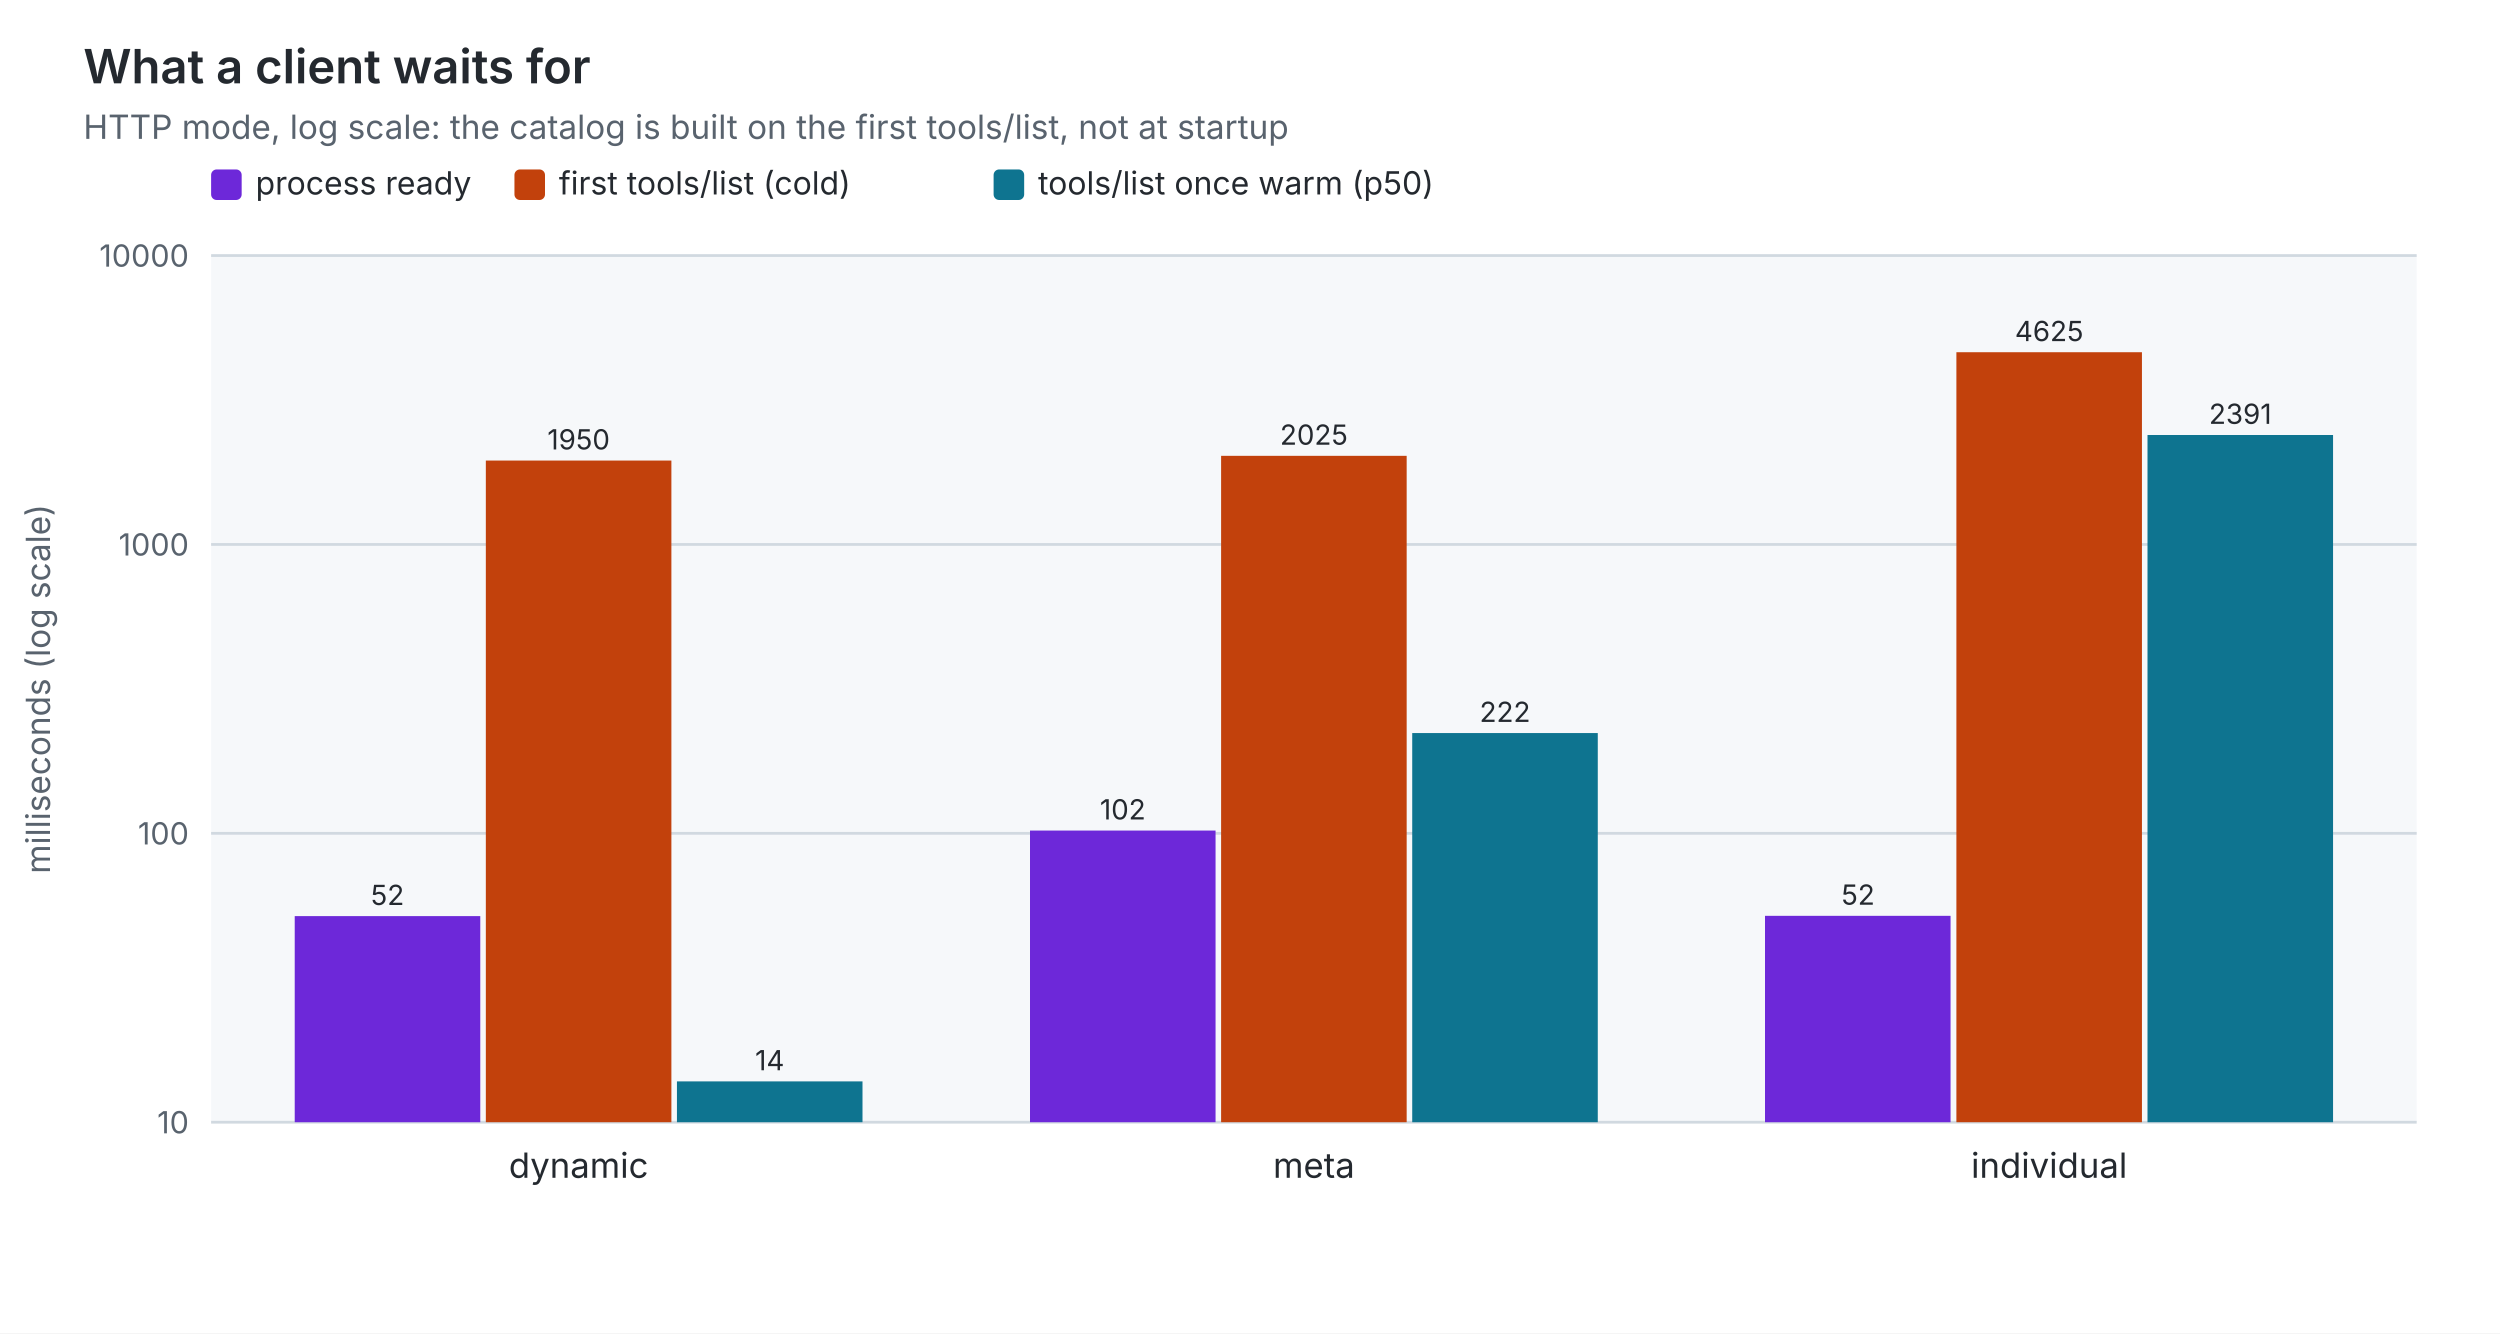
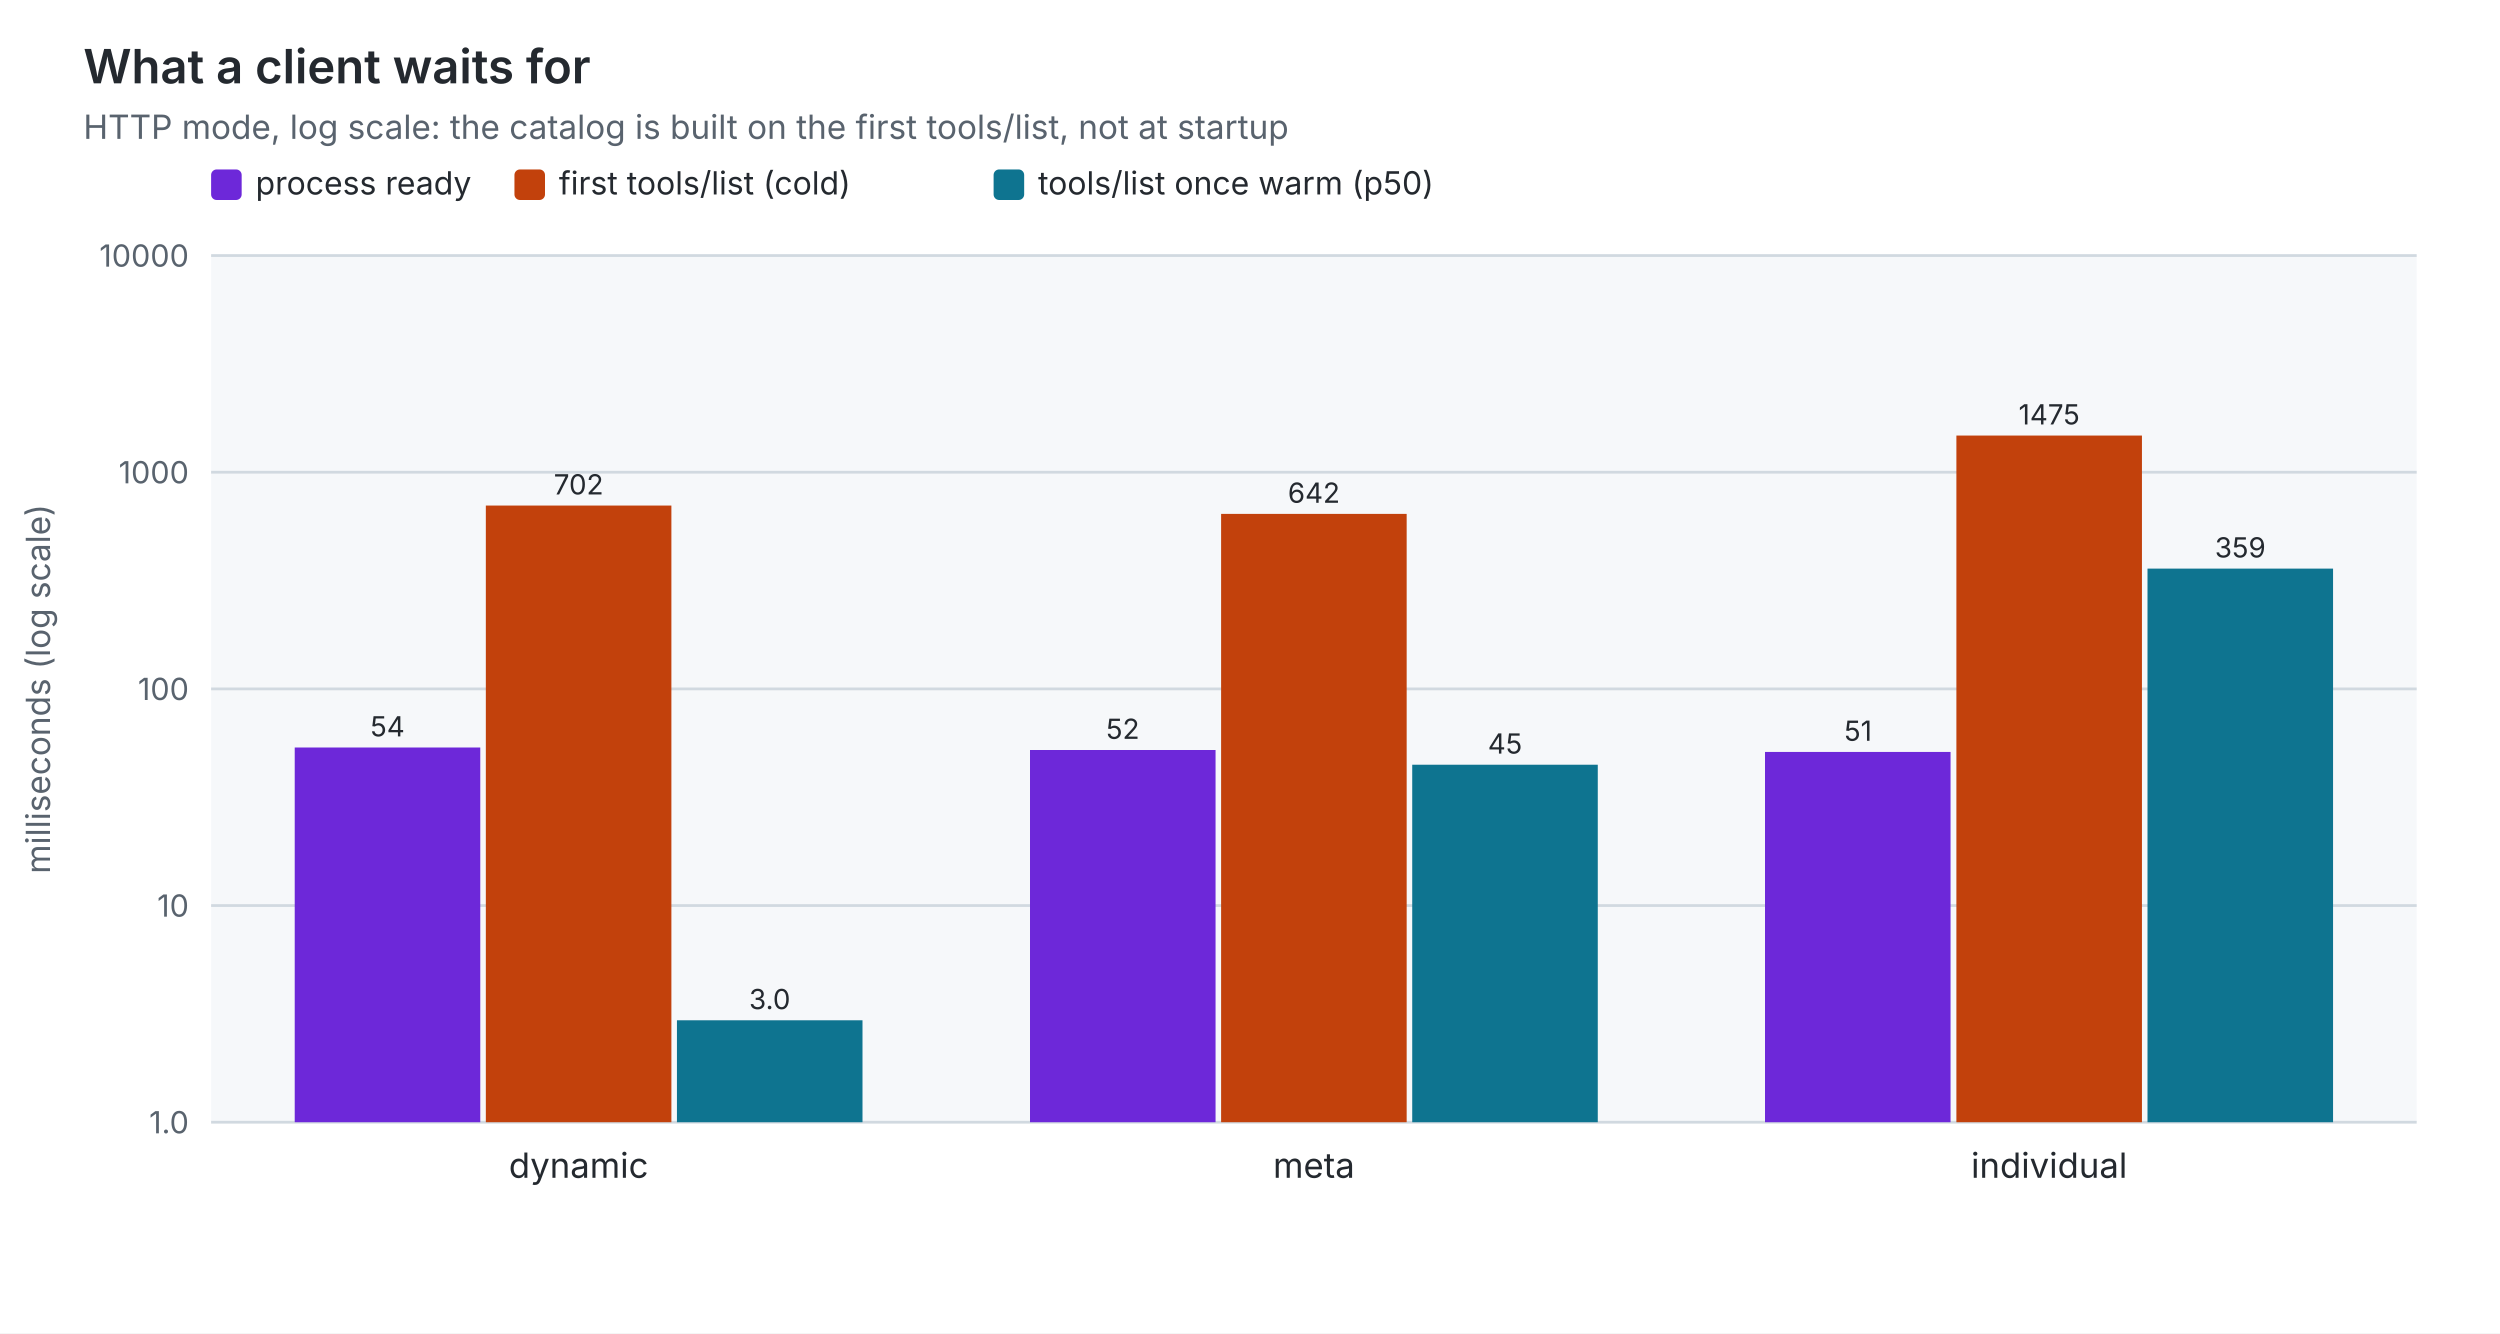
<svg xmlns="http://www.w3.org/2000/svg" viewBox="0 0 900 480" width="900" height="480" role="img" aria-label="What a client waits for. HTTP mode, log scale: the catalog is built on the first tools/list, not at startup">
  <rect width="900" height="480" fill="#ffffff" />
  <text x="30" y="30" font-family="ui-sans-serif,system-ui,-apple-system,Segoe UI,sans-serif" font-size="17" font-weight="600" fill="#24292f">What a client waits for</text>
  <text x="30" y="50" font-family="ui-sans-serif,system-ui,-apple-system,Segoe UI,sans-serif" font-size="12" fill="#59636e">HTTP mode, log scale: the catalog is built on the first tools/list, not at startup</text>
  <rect x="76" y="92" width="794" height="312" fill="#f6f8fa" />
  <rect x="76.0" y="61.0" width="11" height="11" rx="2" fill="#6d28d9" />
  <text x="92.0" y="70.0" font-family="ui-sans-serif,system-ui,-apple-system,Segoe UI,sans-serif" font-size="11.5" fill="#24292f">process ready</text>
  <rect x="185.2" y="61.0" width="11" height="11" rx="2" fill="#c2410c" />
  <text x="201.2" y="70.0" font-family="ui-sans-serif,system-ui,-apple-system,Segoe UI,sans-serif" font-size="11.5" fill="#24292f">first tools/list (cold)</text>
  <rect x="357.7" y="61.0" width="11" height="11" rx="2" fill="#0e7490" />
  <text x="373.7" y="70.0" font-family="ui-sans-serif,system-ui,-apple-system,Segoe UI,sans-serif" font-size="11.5" fill="#24292f">tools/list once warm (p50)</text>
  <line x1="76" y1="404.0" x2="870" y2="404.0" stroke="#d1d9e0" stroke-width="1" />
-   <text x="68" y="408.0" font-family="ui-sans-serif,system-ui,-apple-system,Segoe UI,sans-serif" font-size="11" text-anchor="end" fill="#59636e">10</text>
-   <line x1="76" y1="300.0" x2="870" y2="300.0" stroke="#d1d9e0" stroke-width="1" />
-   <text x="68" y="304.0" font-family="ui-sans-serif,system-ui,-apple-system,Segoe UI,sans-serif" font-size="11" text-anchor="end" fill="#59636e">100</text>
-   <line x1="76" y1="196.0" x2="870" y2="196.0" stroke="#d1d9e0" stroke-width="1" />
-   <text x="68" y="200.0" font-family="ui-sans-serif,system-ui,-apple-system,Segoe UI,sans-serif" font-size="11" text-anchor="end" fill="#59636e">1000</text>
+   <text x="68" y="408.0" font-family="ui-sans-serif,system-ui,-apple-system,Segoe UI,sans-serif" font-size="11" text-anchor="end" fill="#59636e">1.0</text>
+   <line x1="76" y1="326.0" x2="870" y2="326.0" stroke="#d1d9e0" stroke-width="1" />
+   <text x="68" y="330.0" font-family="ui-sans-serif,system-ui,-apple-system,Segoe UI,sans-serif" font-size="11" text-anchor="end" fill="#59636e">10</text>
+   <line x1="76" y1="248.0" x2="870" y2="248.0" stroke="#d1d9e0" stroke-width="1" />
+   <text x="68" y="252.0" font-family="ui-sans-serif,system-ui,-apple-system,Segoe UI,sans-serif" font-size="11" text-anchor="end" fill="#59636e">100</text>
+   <line x1="76" y1="170.0" x2="870" y2="170.0" stroke="#d1d9e0" stroke-width="1" />
+   <text x="68" y="174.0" font-family="ui-sans-serif,system-ui,-apple-system,Segoe UI,sans-serif" font-size="11" text-anchor="end" fill="#59636e">1000</text>
  <line x1="76" y1="92.0" x2="870" y2="92.0" stroke="#d1d9e0" stroke-width="1" />
  <text x="68" y="96.0" font-family="ui-sans-serif,system-ui,-apple-system,Segoe UI,sans-serif" font-size="11" text-anchor="end" fill="#59636e">10000</text>
  <text x="18" y="248.0" font-family="ui-sans-serif,system-ui,-apple-system,Segoe UI,sans-serif" font-size="12" fill="#59636e" text-anchor="middle" transform="rotate(-90 18 248.0)">milliseconds (log scale)</text>
-   <rect x="106.1" y="329.8" width="66.8" height="74.2" fill="#6d28d9" />
-   <text x="139.5" y="325.8" font-family="ui-sans-serif,system-ui,-apple-system,Segoe UI,sans-serif" font-size="10" text-anchor="middle" fill="#24292f">52</text>
-   <rect x="174.9" y="165.8" width="66.8" height="238.2" fill="#c2410c" />
-   <text x="208.3" y="161.8" font-family="ui-sans-serif,system-ui,-apple-system,Segoe UI,sans-serif" font-size="10" text-anchor="middle" fill="#24292f">1950</text>
-   <rect x="243.7" y="389.3" width="66.8" height="14.7" fill="#0e7490" />
-   <text x="277.1" y="385.3" font-family="ui-sans-serif,system-ui,-apple-system,Segoe UI,sans-serif" font-size="10" text-anchor="middle" fill="#24292f">14</text>
+   <rect x="106.1" y="269.1" width="66.8" height="134.9" fill="#6d28d9" />
+   <text x="139.5" y="265.1" font-family="ui-sans-serif,system-ui,-apple-system,Segoe UI,sans-serif" font-size="10" text-anchor="middle" fill="#24292f">54</text>
+   <rect x="174.9" y="182.0" width="66.8" height="222.0" fill="#c2410c" />
+   <text x="208.3" y="178.0" font-family="ui-sans-serif,system-ui,-apple-system,Segoe UI,sans-serif" font-size="10" text-anchor="middle" fill="#24292f">702</text>
+   <rect x="243.7" y="367.3" width="66.8" height="36.7" fill="#0e7490" />
+   <text x="277.1" y="363.3" font-family="ui-sans-serif,system-ui,-apple-system,Segoe UI,sans-serif" font-size="10" text-anchor="middle" fill="#24292f">3.0</text>
  <text x="208.3" y="424" font-family="ui-sans-serif,system-ui,-apple-system,Segoe UI,sans-serif" font-size="12.5" text-anchor="middle" fill="#24292f">dynamic</text>
-   <rect x="370.8" y="299.0" width="66.8" height="105.0" fill="#6d28d9" />
-   <text x="404.2" y="295.0" font-family="ui-sans-serif,system-ui,-apple-system,Segoe UI,sans-serif" font-size="10" text-anchor="middle" fill="#24292f">102</text>
-   <rect x="439.6" y="164.1" width="66.8" height="239.9" fill="#c2410c" />
-   <text x="473.0" y="160.1" font-family="ui-sans-serif,system-ui,-apple-system,Segoe UI,sans-serif" font-size="10" text-anchor="middle" fill="#24292f">2025</text>
-   <rect x="508.4" y="263.9" width="66.8" height="140.1" fill="#0e7490" />
-   <text x="541.8" y="259.9" font-family="ui-sans-serif,system-ui,-apple-system,Segoe UI,sans-serif" font-size="10" text-anchor="middle" fill="#24292f">222</text>
+   <rect x="370.8" y="270.0" width="66.8" height="134.0" fill="#6d28d9" />
+   <text x="404.2" y="266.0" font-family="ui-sans-serif,system-ui,-apple-system,Segoe UI,sans-serif" font-size="10" text-anchor="middle" fill="#24292f">52</text>
+   <rect x="439.6" y="185.0" width="66.8" height="219.0" fill="#c2410c" />
+   <text x="473.0" y="181.0" font-family="ui-sans-serif,system-ui,-apple-system,Segoe UI,sans-serif" font-size="10" text-anchor="middle" fill="#24292f">642</text>
+   <rect x="508.4" y="275.3" width="66.8" height="128.7" fill="#0e7490" />
+   <text x="541.8" y="271.3" font-family="ui-sans-serif,system-ui,-apple-system,Segoe UI,sans-serif" font-size="10" text-anchor="middle" fill="#24292f">45</text>
  <text x="473.0" y="424" font-family="ui-sans-serif,system-ui,-apple-system,Segoe UI,sans-serif" font-size="12.5" text-anchor="middle" fill="#24292f">meta</text>
-   <rect x="635.4" y="329.7" width="66.8" height="74.3" fill="#6d28d9" />
-   <text x="668.9" y="325.7" font-family="ui-sans-serif,system-ui,-apple-system,Segoe UI,sans-serif" font-size="10" text-anchor="middle" fill="#24292f">52</text>
-   <rect x="704.3" y="126.8" width="66.8" height="277.2" fill="#c2410c" />
-   <text x="737.7" y="122.8" font-family="ui-sans-serif,system-ui,-apple-system,Segoe UI,sans-serif" font-size="10" text-anchor="middle" fill="#24292f">4625</text>
-   <rect x="773.1" y="156.6" width="66.8" height="247.4" fill="#0e7490" />
-   <text x="806.5" y="152.6" font-family="ui-sans-serif,system-ui,-apple-system,Segoe UI,sans-serif" font-size="10" text-anchor="middle" fill="#24292f">2391</text>
+   <rect x="635.4" y="270.7" width="66.8" height="133.3" fill="#6d28d9" />
+   <text x="668.9" y="266.7" font-family="ui-sans-serif,system-ui,-apple-system,Segoe UI,sans-serif" font-size="10" text-anchor="middle" fill="#24292f">51</text>
+   <rect x="704.3" y="156.8" width="66.8" height="247.2" fill="#c2410c" />
+   <text x="737.7" y="152.8" font-family="ui-sans-serif,system-ui,-apple-system,Segoe UI,sans-serif" font-size="10" text-anchor="middle" fill="#24292f">1475</text>
+   <rect x="773.1" y="204.7" width="66.8" height="199.3" fill="#0e7490" />
+   <text x="806.5" y="200.7" font-family="ui-sans-serif,system-ui,-apple-system,Segoe UI,sans-serif" font-size="10" text-anchor="middle" fill="#24292f">359</text>
  <text x="737.7" y="424" font-family="ui-sans-serif,system-ui,-apple-system,Segoe UI,sans-serif" font-size="12.5" text-anchor="middle" fill="#24292f">individual</text>
</svg>
